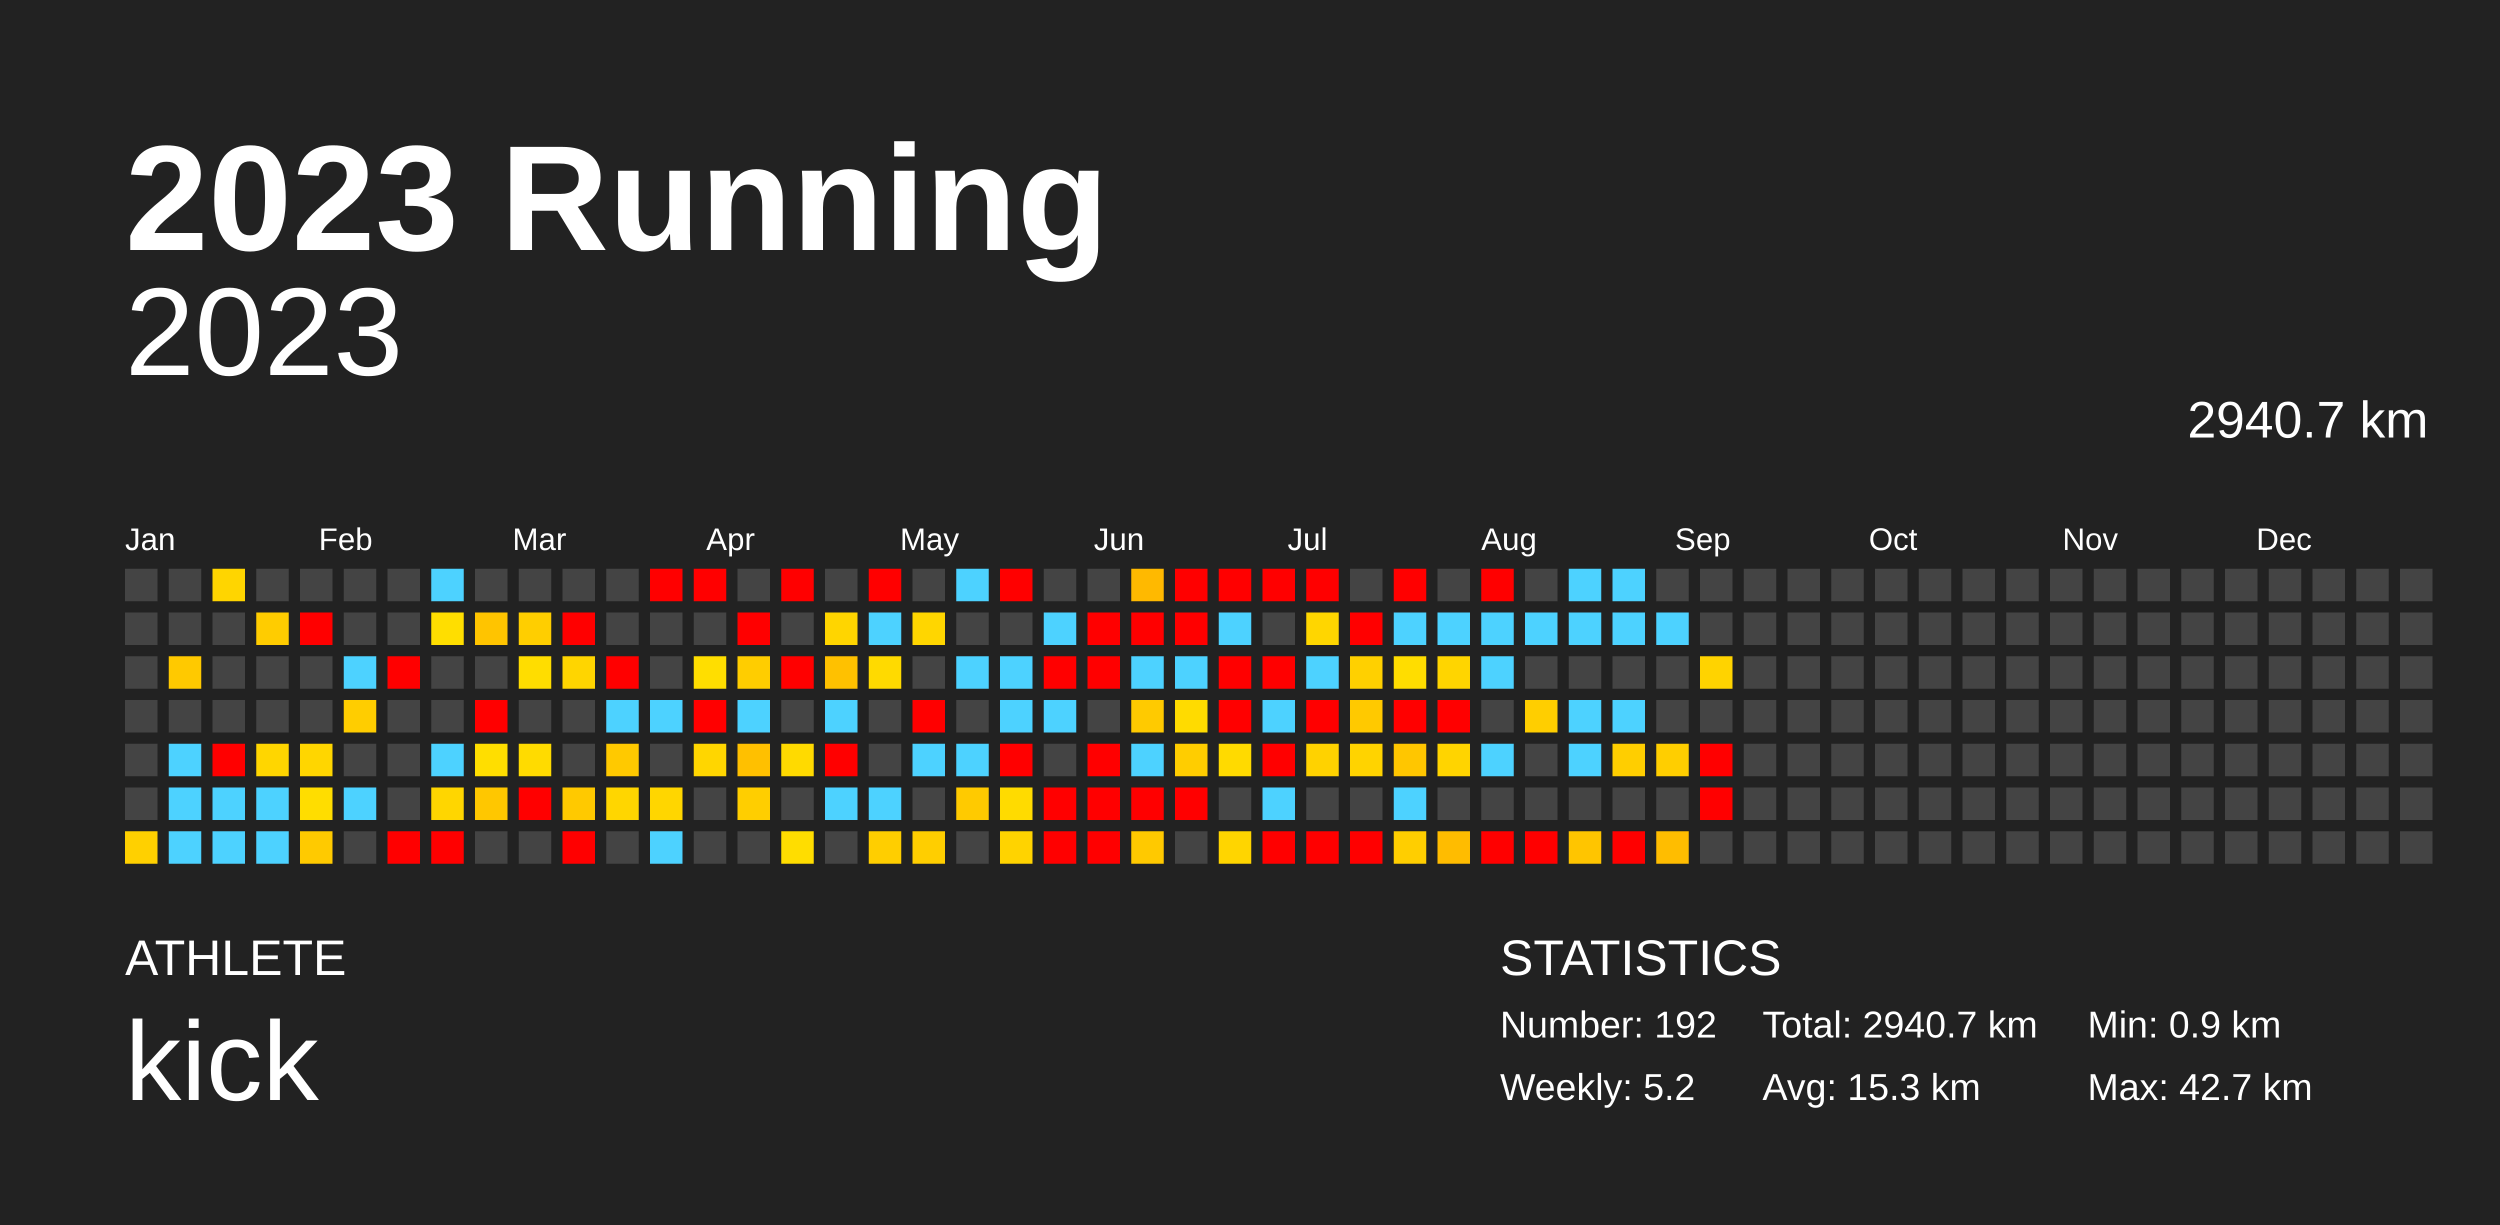
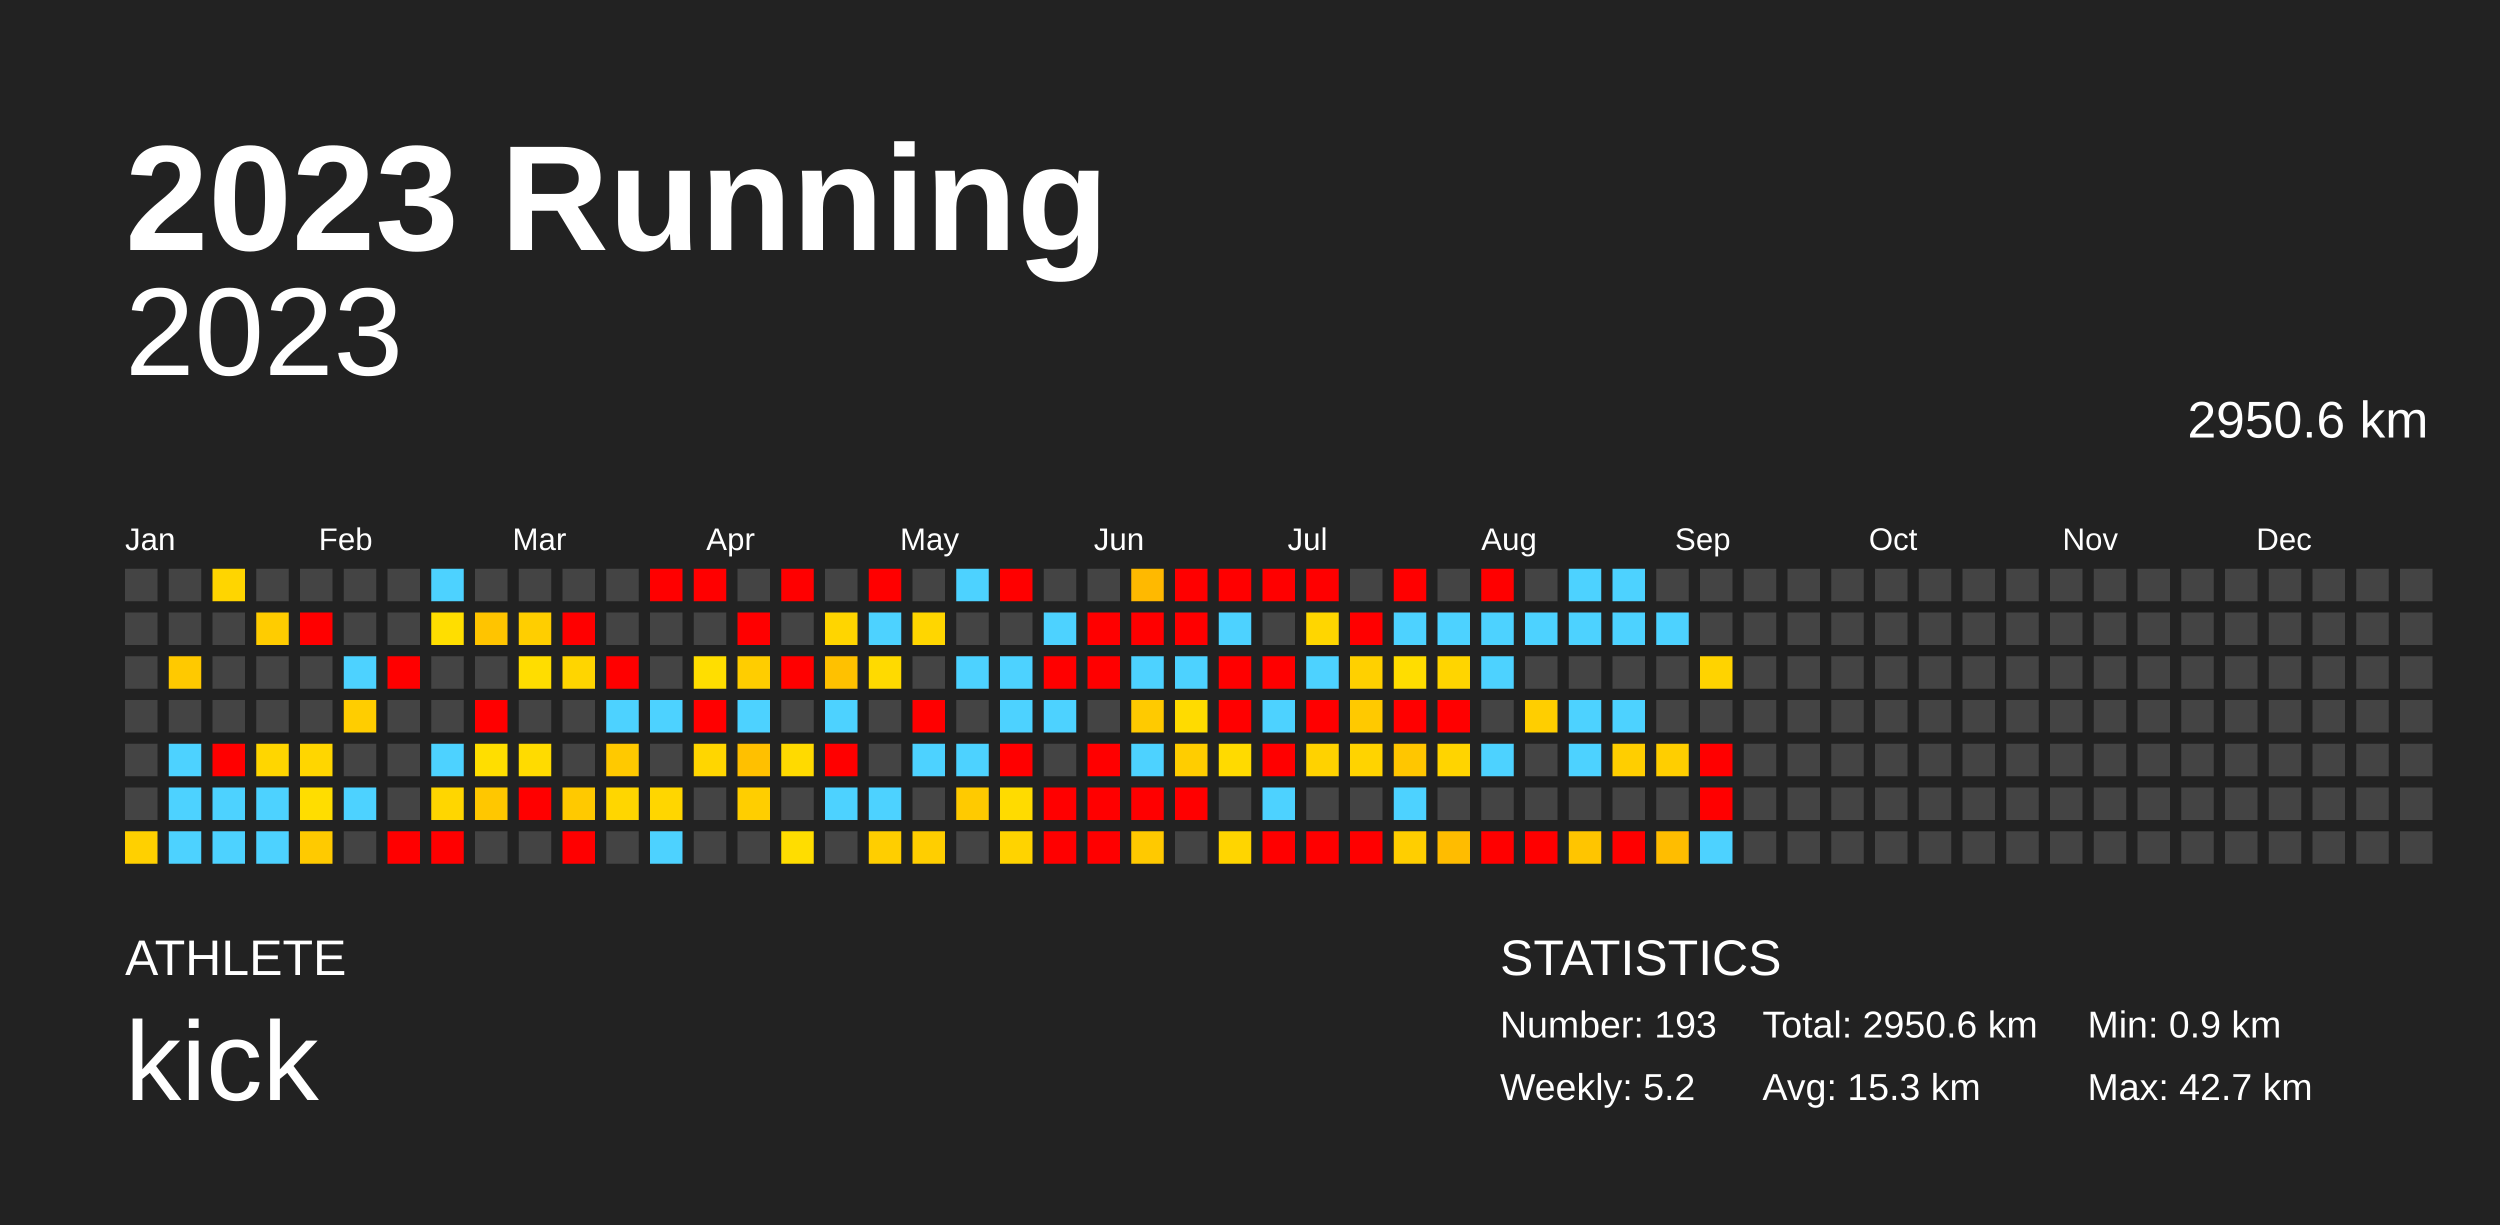
<svg xmlns="http://www.w3.org/2000/svg" baseProfile="full" height="98mm" version="1.1" viewBox="0,0,200,98" width="200mm">
  <defs />
  <rect fill="#222222" height="98" width="200" x="0" y="0" />
  <text fill="#FFFFFF" style="font-size:12px; font-family:Arial; font-weight:bold;" x="10" y="20">2023 Running</text>
  <text fill="#FFFFFF" style="font-size:4px; font-family:Arial" x="10" y="78">ATHLETE</text>
  <text fill="#FFFFFF" style="font-size:9px; font-family:Arial" x="10" y="88">kick</text>
  <text fill="#FFFFFF" style="font-size:4px; font-family:Arial" x="120" y="78">STATISTICS</text>
-   <text fill="#FFFFFF" style="font-size:3px; font-family:Arial" x="120" y="83">Number: 192</text>
+   <text fill="#FFFFFF" style="font-size:3px; font-family:Arial" x="120" y="83">Number: 193</text>
  <text fill="#FFFFFF" style="font-size:3px; font-family:Arial" x="120" y="88">Weekly: 5.2</text>
-   <text fill="#FFFFFF" style="font-size:3px; font-family:Arial" x="141" y="83">Total: 2940.7 km</text>
+   <text fill="#FFFFFF" style="font-size:3px; font-family:Arial" x="141" y="83">Total: 2950.6 km</text>
  <text fill="#FFFFFF" style="font-size:3px; font-family:Arial" x="141" y="88">Avg: 15.3 km</text>
  <text fill="#FFFFFF" style="font-size:3px; font-family:Arial" x="167" y="83">Min: 0.9 km</text>
  <text fill="#FFFFFF" style="font-size:3px; font-family:Arial" x="167" y="88">Max: 42.7 km</text>
  <text alignment-baseline="hanging" fill="#FFFFFF" style="font-size:10.0px; font-family:Arial;" x="10" y="30">2023</text>
-   <text alignment-baseline="hanging" fill="#FFFFFF" style="font-size:4.125px; font-family:Arial;" x="175" y="35">2940.7 km</text>
+   <text alignment-baseline="hanging" fill="#FFFFFF" style="font-size:4.125px; font-family:Arial;" x="175" y="35">2950.6 km</text>
  <text fill="#FFFFFF" style="font-size:2.5px; font-family:Arial" x="10.0" y="44">Jan</text>
  <text fill="#FFFFFF" style="font-size:2.5px; font-family:Arial" x="25.5" y="44">Feb</text>
  <text fill="#FFFFFF" style="font-size:2.5px; font-family:Arial" x="41.0" y="44">Mar</text>
  <text fill="#FFFFFF" style="font-size:2.5px; font-family:Arial" x="56.5" y="44">Apr</text>
  <text fill="#FFFFFF" style="font-size:2.5px; font-family:Arial" x="72.0" y="44">May</text>
  <text fill="#FFFFFF" style="font-size:2.5px; font-family:Arial" x="87.5" y="44">Jun</text>
  <text fill="#FFFFFF" style="font-size:2.5px; font-family:Arial" x="103.0" y="44">Jul</text>
  <text fill="#FFFFFF" style="font-size:2.5px; font-family:Arial" x="118.5" y="44">Aug</text>
  <text fill="#FFFFFF" style="font-size:2.5px; font-family:Arial" x="134.0" y="44">Sep</text>
  <text fill="#FFFFFF" style="font-size:2.5px; font-family:Arial" x="149.5" y="44">Oct</text>
  <text fill="#FFFFFF" style="font-size:2.5px; font-family:Arial" x="165.0" y="44">Nov</text>
  <text fill="#FFFFFF" style="font-size:2.5px; font-family:Arial" x="180.5" y="44">Dec</text>
  <rect fill="#444444" height="2.6" width="2.6" x="10.0" y="45.5" />
  <rect fill="#444444" height="2.6" width="2.6" x="10.0" y="49.0" />
  <rect fill="#444444" height="2.6" width="2.6" x="10.0" y="52.5" />
  <rect fill="#444444" height="2.6" width="2.6" x="10.0" y="56.0" />
  <rect fill="#444444" height="2.6" width="2.6" x="10.0" y="59.5" />
  <rect fill="#444444" height="2.6" width="2.6" x="10.0" y="63.0" />
  <rect fill="#ffd000" height="2.6" width="2.6" x="10.0" y="66.5" />
  <rect fill="#444444" height="2.6" width="2.6" x="13.5" y="45.5" />
  <rect fill="#444444" height="2.6" width="2.6" x="13.5" y="49.0" />
  <rect fill="#ffc900" height="2.6" width="2.6" x="13.5" y="52.5" />
  <rect fill="#444444" height="2.6" width="2.6" x="13.5" y="56.0" />
  <rect fill="#4dd2ff" height="2.6" width="2.6" x="13.5" y="59.5" />
  <rect fill="#4dd2ff" height="2.6" width="2.6" x="13.5" y="63.0" />
  <rect fill="#4dd2ff" height="2.6" width="2.6" x="13.5" y="66.5" />
  <rect fill="#ffd500" height="2.6" width="2.6" x="17.0" y="45.5" />
  <rect fill="#444444" height="2.6" width="2.6" x="17.0" y="49.0" />
  <rect fill="#444444" height="2.6" width="2.6" x="17.0" y="52.5" />
  <rect fill="#444444" height="2.6" width="2.6" x="17.0" y="56.0" />
  <rect fill="red" height="2.6" width="2.6" x="17.0" y="59.5" />
  <rect fill="#4dd2ff" height="2.6" width="2.6" x="17.0" y="63.0" />
  <rect fill="#4dd2ff" height="2.6" width="2.6" x="17.0" y="66.5" />
  <rect fill="#444444" height="2.6" width="2.6" x="20.5" y="45.5" />
  <rect fill="#ffcc00" height="2.6" width="2.6" x="20.5" y="49.0" />
  <rect fill="#444444" height="2.6" width="2.6" x="20.5" y="52.5" />
  <rect fill="#444444" height="2.6" width="2.6" x="20.5" y="56.0" />
  <rect fill="#ffd600" height="2.6" width="2.6" x="20.5" y="59.5" />
  <rect fill="#4dd2ff" height="2.6" width="2.6" x="20.5" y="63.0" />
  <rect fill="#4dd2ff" height="2.6" width="2.6" x="20.5" y="66.5" />
  <rect fill="#444444" height="2.6" width="2.6" x="24.0" y="45.5" />
  <rect fill="red" height="2.6" width="2.6" x="24.0" y="49.0" />
  <rect fill="#444444" height="2.6" width="2.6" x="24.0" y="52.5" />
  <rect fill="#444444" height="2.6" width="2.6" x="24.0" y="56.0" />
  <rect fill="#ffd600" height="2.6" width="2.6" x="24.0" y="59.5" />
  <rect fill="#ffdd00" height="2.6" width="2.6" x="24.0" y="63.0" />
  <rect fill="#ffca00" height="2.6" width="2.6" x="24.0" y="66.5" />
  <rect fill="#444444" height="2.6" width="2.6" x="27.5" y="45.5" />
  <rect fill="#444444" height="2.6" width="2.6" x="27.5" y="49.0" />
  <rect fill="#4dd2ff" height="2.6" width="2.6" x="27.5" y="52.5" />
  <rect fill="#ffcd00" height="2.6" width="2.6" x="27.5" y="56.0" />
  <rect fill="#444444" height="2.6" width="2.6" x="27.5" y="59.5" />
  <rect fill="#4dd2ff" height="2.6" width="2.6" x="27.5" y="63.0" />
  <rect fill="#444444" height="2.6" width="2.6" x="27.5" y="66.5" />
  <rect fill="#444444" height="2.6" width="2.6" x="31.0" y="45.5" />
  <rect fill="#444444" height="2.6" width="2.6" x="31.0" y="49.0" />
  <rect fill="red" height="2.6" width="2.6" x="31.0" y="52.5" />
  <rect fill="#444444" height="2.6" width="2.6" x="31.0" y="56.0" />
  <rect fill="#444444" height="2.6" width="2.6" x="31.0" y="59.5" />
  <rect fill="#444444" height="2.6" width="2.6" x="31.0" y="63.0" />
  <rect fill="red" height="2.6" width="2.6" x="31.0" y="66.5" />
  <rect fill="#4dd2ff" height="2.6" width="2.6" x="34.5" y="45.5" />
  <rect fill="#ffde00" height="2.6" width="2.6" x="34.5" y="49.0" />
  <rect fill="#444444" height="2.6" width="2.6" x="34.5" y="52.5" />
  <rect fill="#444444" height="2.6" width="2.6" x="34.5" y="56.0" />
  <rect fill="#4dd2ff" height="2.6" width="2.6" x="34.5" y="59.5" />
  <rect fill="#ffd600" height="2.6" width="2.6" x="34.5" y="63.0" />
  <rect fill="red" height="2.6" width="2.6" x="34.5" y="66.5" />
  <rect fill="#444444" height="2.6" width="2.6" x="38.0" y="45.5" />
  <rect fill="#ffc400" height="2.6" width="2.6" x="38.0" y="49.0" />
  <rect fill="#444444" height="2.6" width="2.6" x="38.0" y="52.5" />
  <rect fill="red" height="2.6" width="2.6" x="38.0" y="56.0" />
  <rect fill="#ffde00" height="2.6" width="2.6" x="38.0" y="59.5" />
  <rect fill="#ffc700" height="2.6" width="2.6" x="38.0" y="63.0" />
  <rect fill="#444444" height="2.6" width="2.6" x="38.0" y="66.5" />
  <rect fill="#444444" height="2.6" width="2.6" x="41.5" y="45.5" />
  <rect fill="#ffce00" height="2.6" width="2.6" x="41.5" y="49.0" />
  <rect fill="#ffdd00" height="2.6" width="2.6" x="41.5" y="52.5" />
  <rect fill="#444444" height="2.6" width="2.6" x="41.5" y="56.0" />
  <rect fill="#ffdb00" height="2.6" width="2.6" x="41.5" y="59.5" />
  <rect fill="red" height="2.6" width="2.6" x="41.5" y="63.0" />
  <rect fill="#444444" height="2.6" width="2.6" x="41.5" y="66.5" />
  <rect fill="#444444" height="2.6" width="2.6" x="45.0" y="45.5" />
  <rect fill="red" height="2.6" width="2.6" x="45.0" y="49.0" />
  <rect fill="#ffd500" height="2.6" width="2.6" x="45.0" y="52.5" />
  <rect fill="#444444" height="2.6" width="2.6" x="45.0" y="56.0" />
  <rect fill="#444444" height="2.6" width="2.6" x="45.0" y="59.5" />
  <rect fill="#ffc900" height="2.6" width="2.6" x="45.0" y="63.0" />
  <rect fill="red" height="2.6" width="2.6" x="45.0" y="66.5" />
  <rect fill="#444444" height="2.6" width="2.6" x="48.5" y="45.5" />
  <rect fill="#444444" height="2.6" width="2.6" x="48.5" y="49.0" />
  <rect fill="red" height="2.6" width="2.6" x="48.5" y="52.5" />
  <rect fill="#4dd2ff" height="2.6" width="2.6" x="48.5" y="56.0" />
  <rect fill="#ffc900" height="2.6" width="2.6" x="48.5" y="59.5" />
  <rect fill="#ffd600" height="2.6" width="2.6" x="48.5" y="63.0" />
  <rect fill="#444444" height="2.6" width="2.6" x="48.5" y="66.5" />
  <rect fill="red" height="2.6" width="2.6" x="52.0" y="45.5" />
  <rect fill="#444444" height="2.6" width="2.6" x="52.0" y="49.0" />
  <rect fill="#444444" height="2.6" width="2.6" x="52.0" y="52.5" />
  <rect fill="#4dd2ff" height="2.6" width="2.6" x="52.0" y="56.0" />
  <rect fill="#444444" height="2.6" width="2.6" x="52.0" y="59.5" />
  <rect fill="#ffd600" height="2.6" width="2.6" x="52.0" y="63.0" />
  <rect fill="#4dd2ff" height="2.6" width="2.6" x="52.0" y="66.5" />
  <rect fill="red" height="2.6" width="2.6" x="55.5" y="45.5" />
  <rect fill="#444444" height="2.6" width="2.6" x="55.5" y="49.0" />
  <rect fill="#ffde00" height="2.6" width="2.6" x="55.5" y="52.5" />
  <rect fill="red" height="2.6" width="2.6" x="55.5" y="56.0" />
  <rect fill="#ffd600" height="2.6" width="2.6" x="55.5" y="59.5" />
  <rect fill="#444444" height="2.6" width="2.6" x="55.5" y="63.0" />
  <rect fill="#444444" height="2.6" width="2.6" x="55.5" y="66.5" />
  <rect fill="#444444" height="2.6" width="2.6" x="59.0" y="45.5" />
  <rect fill="red" height="2.6" width="2.6" x="59.0" y="49.0" />
  <rect fill="#ffcd00" height="2.6" width="2.6" x="59.0" y="52.5" />
  <rect fill="#4dd2ff" height="2.6" width="2.6" x="59.0" y="56.0" />
  <rect fill="#ffc000" height="2.6" width="2.6" x="59.0" y="59.5" />
  <rect fill="#ffce00" height="2.6" width="2.6" x="59.0" y="63.0" />
  <rect fill="#444444" height="2.6" width="2.6" x="59.0" y="66.5" />
  <rect fill="red" height="2.6" width="2.6" x="62.5" y="45.5" />
  <rect fill="#444444" height="2.6" width="2.6" x="62.5" y="49.0" />
  <rect fill="red" height="2.6" width="2.6" x="62.5" y="52.5" />
  <rect fill="#444444" height="2.6" width="2.6" x="62.5" y="56.0" />
  <rect fill="#ffda00" height="2.6" width="2.6" x="62.5" y="59.5" />
  <rect fill="#444444" height="2.6" width="2.6" x="62.5" y="63.0" />
  <rect fill="#ffdd00" height="2.6" width="2.6" x="62.5" y="66.5" />
  <rect fill="#444444" height="2.6" width="2.6" x="66.0" y="45.5" />
  <rect fill="#ffd500" height="2.6" width="2.6" x="66.0" y="49.0" />
  <rect fill="#ffc100" height="2.6" width="2.6" x="66.0" y="52.5" />
  <rect fill="#4dd2ff" height="2.6" width="2.6" x="66.0" y="56.0" />
  <rect fill="red" height="2.6" width="2.6" x="66.0" y="59.5" />
  <rect fill="#4dd2ff" height="2.6" width="2.6" x="66.0" y="63.0" />
  <rect fill="#444444" height="2.6" width="2.6" x="66.0" y="66.5" />
  <rect fill="red" height="2.6" width="2.6" x="69.5" y="45.5" />
  <rect fill="#4dd2ff" height="2.6" width="2.6" x="69.5" y="49.0" />
  <rect fill="#ffda00" height="2.6" width="2.6" x="69.5" y="52.5" />
  <rect fill="#444444" height="2.6" width="2.6" x="69.5" y="56.0" />
  <rect fill="#444444" height="2.6" width="2.6" x="69.5" y="59.5" />
  <rect fill="#4dd2ff" height="2.6" width="2.6" x="69.5" y="63.0" />
  <rect fill="#ffce00" height="2.6" width="2.6" x="69.5" y="66.5" />
  <rect fill="#444444" height="2.6" width="2.6" x="73.0" y="45.5" />
  <rect fill="#ffd600" height="2.6" width="2.6" x="73.0" y="49.0" />
  <rect fill="#444444" height="2.6" width="2.6" x="73.0" y="52.5" />
  <rect fill="red" height="2.6" width="2.6" x="73.0" y="56.0" />
  <rect fill="#4dd2ff" height="2.6" width="2.6" x="73.0" y="59.5" />
  <rect fill="#444444" height="2.6" width="2.6" x="73.0" y="63.0" />
  <rect fill="#ffce00" height="2.6" width="2.6" x="73.0" y="66.5" />
  <rect fill="#4dd2ff" height="2.6" width="2.6" x="76.5" y="45.5" />
  <rect fill="#444444" height="2.6" width="2.6" x="76.5" y="49.0" />
  <rect fill="#4dd2ff" height="2.6" width="2.6" x="76.5" y="52.5" />
  <rect fill="#444444" height="2.6" width="2.6" x="76.5" y="56.0" />
  <rect fill="#4dd2ff" height="2.6" width="2.6" x="76.5" y="59.5" />
  <rect fill="#ffca00" height="2.6" width="2.6" x="76.5" y="63.0" />
  <rect fill="#444444" height="2.6" width="2.6" x="76.5" y="66.5" />
  <rect fill="red" height="2.6" width="2.6" x="80.0" y="45.5" />
  <rect fill="#444444" height="2.6" width="2.6" x="80.0" y="49.0" />
  <rect fill="#4dd2ff" height="2.6" width="2.6" x="80.0" y="52.5" />
  <rect fill="#4dd2ff" height="2.6" width="2.6" x="80.0" y="56.0" />
  <rect fill="red" height="2.6" width="2.6" x="80.0" y="59.5" />
  <rect fill="#ffdb00" height="2.6" width="2.6" x="80.0" y="63.0" />
  <rect fill="#ffd300" height="2.6" width="2.6" x="80.0" y="66.5" />
  <rect fill="#444444" height="2.6" width="2.6" x="83.5" y="45.5" />
  <rect fill="#4dd2ff" height="2.6" width="2.6" x="83.5" y="49.0" />
  <rect fill="red" height="2.6" width="2.6" x="83.5" y="52.5" />
  <rect fill="#4dd2ff" height="2.6" width="2.6" x="83.5" y="56.0" />
  <rect fill="#444444" height="2.6" width="2.6" x="83.5" y="59.5" />
  <rect fill="red" height="2.6" width="2.6" x="83.5" y="63.0" />
  <rect fill="red" height="2.6" width="2.6" x="83.5" y="66.5" />
  <rect fill="#444444" height="2.6" width="2.6" x="87.0" y="45.5" />
  <rect fill="red" height="2.6" width="2.6" x="87.0" y="49.0" />
  <rect fill="red" height="2.6" width="2.6" x="87.0" y="52.5" />
  <rect fill="#444444" height="2.6" width="2.6" x="87.0" y="56.0" />
  <rect fill="red" height="2.6" width="2.6" x="87.0" y="59.5" />
  <rect fill="red" height="2.6" width="2.6" x="87.0" y="63.0" />
  <rect fill="red" height="2.6" width="2.6" x="87.0" y="66.5" />
  <rect fill="#ffb900" height="2.6" width="2.6" x="90.5" y="45.5" />
  <rect fill="red" height="2.6" width="2.6" x="90.5" y="49.0" />
  <rect fill="#4dd2ff" height="2.6" width="2.6" x="90.5" y="52.5" />
  <rect fill="#ffca00" height="2.6" width="2.6" x="90.5" y="56.0" />
  <rect fill="#4dd2ff" height="2.6" width="2.6" x="90.5" y="59.5" />
  <rect fill="red" height="2.6" width="2.6" x="90.5" y="63.0" />
  <rect fill="#ffc900" height="2.6" width="2.6" x="90.5" y="66.5" />
  <rect fill="red" height="2.6" width="2.6" x="94.0" y="45.5" />
  <rect fill="red" height="2.6" width="2.6" x="94.0" y="49.0" />
  <rect fill="#4dd2ff" height="2.6" width="2.6" x="94.0" y="52.5" />
  <rect fill="#ffdb00" height="2.6" width="2.6" x="94.0" y="56.0" />
  <rect fill="#ffcd00" height="2.6" width="2.6" x="94.0" y="59.5" />
  <rect fill="red" height="2.6" width="2.6" x="94.0" y="63.0" />
  <rect fill="#444444" height="2.6" width="2.6" x="94.0" y="66.5" />
  <rect fill="red" height="2.6" width="2.6" x="97.5" y="45.5" />
  <rect fill="#4dd2ff" height="2.6" width="2.6" x="97.5" y="49.0" />
  <rect fill="red" height="2.6" width="2.6" x="97.5" y="52.5" />
  <rect fill="red" height="2.6" width="2.6" x="97.5" y="56.0" />
  <rect fill="#ffda00" height="2.6" width="2.6" x="97.5" y="59.5" />
  <rect fill="#444444" height="2.6" width="2.6" x="97.5" y="63.0" />
  <rect fill="#ffd500" height="2.6" width="2.6" x="97.5" y="66.5" />
  <rect fill="red" height="2.6" width="2.6" x="101.0" y="45.5" />
  <rect fill="#444444" height="2.6" width="2.6" x="101.0" y="49.0" />
  <rect fill="red" height="2.6" width="2.6" x="101.0" y="52.5" />
  <rect fill="#4dd2ff" height="2.6" width="2.6" x="101.0" y="56.0" />
  <rect fill="red" height="2.6" width="2.6" x="101.0" y="59.5" />
  <rect fill="#4dd2ff" height="2.6" width="2.6" x="101.0" y="63.0" />
  <rect fill="red" height="2.6" width="2.6" x="101.0" y="66.5" />
  <rect fill="red" height="2.6" width="2.6" x="104.5" y="45.5" />
  <rect fill="#ffd600" height="2.6" width="2.6" x="104.5" y="49.0" />
  <rect fill="#4dd2ff" height="2.6" width="2.6" x="104.5" y="52.5" />
  <rect fill="red" height="2.6" width="2.6" x="104.5" y="56.0" />
  <rect fill="#ffd200" height="2.6" width="2.6" x="104.5" y="59.5" />
  <rect fill="#444444" height="2.6" width="2.6" x="104.5" y="63.0" />
  <rect fill="red" height="2.6" width="2.6" x="104.5" y="66.5" />
  <rect fill="#444444" height="2.6" width="2.6" x="108.0" y="45.5" />
  <rect fill="red" height="2.6" width="2.6" x="108.0" y="49.0" />
  <rect fill="#ffd000" height="2.6" width="2.6" x="108.0" y="52.5" />
  <rect fill="#ffc900" height="2.6" width="2.6" x="108.0" y="56.0" />
  <rect fill="#ffd300" height="2.6" width="2.6" x="108.0" y="59.5" />
  <rect fill="#444444" height="2.6" width="2.6" x="108.0" y="63.0" />
  <rect fill="red" height="2.6" width="2.6" x="108.0" y="66.5" />
  <rect fill="red" height="2.6" width="2.6" x="111.5" y="45.5" />
  <rect fill="#4dd2ff" height="2.6" width="2.6" x="111.5" y="49.0" />
  <rect fill="#ffdd00" height="2.6" width="2.6" x="111.5" y="52.5" />
  <rect fill="red" height="2.6" width="2.6" x="111.5" y="56.0" />
  <rect fill="#ffc600" height="2.6" width="2.6" x="111.5" y="59.5" />
  <rect fill="#4dd2ff" height="2.6" width="2.6" x="111.5" y="63.0" />
  <rect fill="#ffce00" height="2.6" width="2.6" x="111.5" y="66.5" />
  <rect fill="#444444" height="2.6" width="2.6" x="115.0" y="45.5" />
  <rect fill="#4dd2ff" height="2.6" width="2.6" x="115.0" y="49.0" />
  <rect fill="#ffd500" height="2.6" width="2.6" x="115.0" y="52.5" />
  <rect fill="red" height="2.6" width="2.6" x="115.0" y="56.0" />
  <rect fill="#ffd400" height="2.6" width="2.6" x="115.0" y="59.5" />
  <rect fill="#444444" height="2.6" width="2.6" x="115.0" y="63.0" />
  <rect fill="#ffbc00" height="2.6" width="2.6" x="115.0" y="66.5" />
  <rect fill="red" height="2.6" width="2.6" x="118.5" y="45.5" />
  <rect fill="#4dd2ff" height="2.6" width="2.6" x="118.5" y="49.0" />
  <rect fill="#4dd2ff" height="2.6" width="2.6" x="118.5" y="52.5" />
  <rect fill="#444444" height="2.6" width="2.6" x="118.5" y="56.0" />
  <rect fill="#4dd2ff" height="2.6" width="2.6" x="118.5" y="59.5" />
  <rect fill="#444444" height="2.6" width="2.6" x="118.5" y="63.0" />
  <rect fill="red" height="2.6" width="2.6" x="118.5" y="66.5" />
  <rect fill="#444444" height="2.6" width="2.6" x="122.0" y="45.5" />
  <rect fill="#4dd2ff" height="2.6" width="2.6" x="122.0" y="49.0" />
  <rect fill="#444444" height="2.6" width="2.6" x="122.0" y="52.5" />
  <rect fill="#ffce00" height="2.6" width="2.6" x="122.0" y="56.0" />
  <rect fill="#444444" height="2.6" width="2.6" x="122.0" y="59.5" />
  <rect fill="#444444" height="2.6" width="2.6" x="122.0" y="63.0" />
  <rect fill="red" height="2.6" width="2.6" x="122.0" y="66.5" />
  <rect fill="#4dd2ff" height="2.6" width="2.6" x="125.5" y="45.5" />
  <rect fill="#4dd2ff" height="2.6" width="2.6" x="125.5" y="49.0" />
  <rect fill="#444444" height="2.6" width="2.6" x="125.5" y="52.5" />
  <rect fill="#4dd2ff" height="2.6" width="2.6" x="125.5" y="56.0" />
  <rect fill="#4dd2ff" height="2.6" width="2.6" x="125.5" y="59.5" />
  <rect fill="#444444" height="2.6" width="2.6" x="125.5" y="63.0" />
  <rect fill="#ffc500" height="2.6" width="2.6" x="125.5" y="66.5" />
  <rect fill="#4dd2ff" height="2.6" width="2.6" x="129.0" y="45.5" />
  <rect fill="#4dd2ff" height="2.6" width="2.6" x="129.0" y="49.0" />
  <rect fill="#444444" height="2.6" width="2.6" x="129.0" y="52.5" />
  <rect fill="#4dd2ff" height="2.6" width="2.6" x="129.0" y="56.0" />
  <rect fill="#ffce00" height="2.6" width="2.6" x="129.0" y="59.5" />
  <rect fill="#444444" height="2.6" width="2.6" x="129.0" y="63.0" />
  <rect fill="red" height="2.6" width="2.6" x="129.0" y="66.5" />
  <rect fill="#444444" height="2.6" width="2.6" x="132.5" y="45.5" />
  <rect fill="#4dd2ff" height="2.6" width="2.6" x="132.5" y="49.0" />
  <rect fill="#444444" height="2.6" width="2.6" x="132.5" y="52.5" />
  <rect fill="#444444" height="2.6" width="2.6" x="132.5" y="56.0" />
  <rect fill="#ffce00" height="2.6" width="2.6" x="132.5" y="59.5" />
  <rect fill="#444444" height="2.6" width="2.6" x="132.5" y="63.0" />
  <rect fill="#ffbd00" height="2.6" width="2.6" x="132.5" y="66.5" />
  <rect fill="#444444" height="2.6" width="2.6" x="136.0" y="45.5" />
  <rect fill="#444444" height="2.6" width="2.6" x="136.0" y="49.0" />
  <rect fill="#ffd300" height="2.6" width="2.6" x="136.0" y="52.5" />
  <rect fill="#444444" height="2.6" width="2.6" x="136.0" y="56.0" />
  <rect fill="red" height="2.6" width="2.6" x="136.0" y="59.5" />
  <rect fill="red" height="2.6" width="2.6" x="136.0" y="63.0" />
-   <rect fill="#444444" height="2.6" width="2.6" x="136.0" y="66.5" />
+   <rect fill="#4dd2ff" height="2.6" width="2.6" x="136.0" y="66.5" />
  <rect fill="#444444" height="2.6" width="2.6" x="139.5" y="45.5" />
  <rect fill="#444444" height="2.6" width="2.6" x="139.5" y="49.0" />
  <rect fill="#444444" height="2.6" width="2.6" x="139.5" y="52.5" />
  <rect fill="#444444" height="2.6" width="2.6" x="139.5" y="56.0" />
  <rect fill="#444444" height="2.6" width="2.6" x="139.5" y="59.5" />
  <rect fill="#444444" height="2.6" width="2.6" x="139.5" y="63.0" />
  <rect fill="#444444" height="2.6" width="2.6" x="139.5" y="66.5" />
  <rect fill="#444444" height="2.6" width="2.6" x="143.0" y="45.5" />
  <rect fill="#444444" height="2.6" width="2.6" x="143.0" y="49.0" />
  <rect fill="#444444" height="2.6" width="2.6" x="143.0" y="52.5" />
  <rect fill="#444444" height="2.6" width="2.6" x="143.0" y="56.0" />
  <rect fill="#444444" height="2.6" width="2.6" x="143.0" y="59.5" />
  <rect fill="#444444" height="2.6" width="2.6" x="143.0" y="63.0" />
  <rect fill="#444444" height="2.6" width="2.6" x="143.0" y="66.5" />
  <rect fill="#444444" height="2.6" width="2.6" x="146.5" y="45.5" />
  <rect fill="#444444" height="2.6" width="2.6" x="146.5" y="49.0" />
  <rect fill="#444444" height="2.6" width="2.6" x="146.5" y="52.5" />
  <rect fill="#444444" height="2.6" width="2.6" x="146.5" y="56.0" />
  <rect fill="#444444" height="2.6" width="2.6" x="146.5" y="59.5" />
  <rect fill="#444444" height="2.6" width="2.6" x="146.5" y="63.0" />
  <rect fill="#444444" height="2.6" width="2.6" x="146.5" y="66.5" />
  <rect fill="#444444" height="2.6" width="2.6" x="150.0" y="45.5" />
  <rect fill="#444444" height="2.6" width="2.6" x="150.0" y="49.0" />
  <rect fill="#444444" height="2.6" width="2.6" x="150.0" y="52.5" />
  <rect fill="#444444" height="2.6" width="2.6" x="150.0" y="56.0" />
  <rect fill="#444444" height="2.6" width="2.6" x="150.0" y="59.5" />
  <rect fill="#444444" height="2.6" width="2.6" x="150.0" y="63.0" />
  <rect fill="#444444" height="2.6" width="2.6" x="150.0" y="66.5" />
  <rect fill="#444444" height="2.6" width="2.6" x="153.5" y="45.5" />
  <rect fill="#444444" height="2.6" width="2.6" x="153.5" y="49.0" />
  <rect fill="#444444" height="2.6" width="2.6" x="153.5" y="52.5" />
  <rect fill="#444444" height="2.6" width="2.6" x="153.5" y="56.0" />
  <rect fill="#444444" height="2.6" width="2.6" x="153.5" y="59.5" />
  <rect fill="#444444" height="2.6" width="2.6" x="153.5" y="63.0" />
  <rect fill="#444444" height="2.6" width="2.6" x="153.5" y="66.5" />
  <rect fill="#444444" height="2.6" width="2.6" x="157.0" y="45.5" />
  <rect fill="#444444" height="2.6" width="2.6" x="157.0" y="49.0" />
  <rect fill="#444444" height="2.6" width="2.6" x="157.0" y="52.5" />
  <rect fill="#444444" height="2.6" width="2.6" x="157.0" y="56.0" />
  <rect fill="#444444" height="2.6" width="2.6" x="157.0" y="59.5" />
  <rect fill="#444444" height="2.6" width="2.6" x="157.0" y="63.0" />
  <rect fill="#444444" height="2.6" width="2.6" x="157.0" y="66.5" />
  <rect fill="#444444" height="2.6" width="2.6" x="160.5" y="45.5" />
  <rect fill="#444444" height="2.6" width="2.6" x="160.5" y="49.0" />
  <rect fill="#444444" height="2.6" width="2.6" x="160.5" y="52.5" />
  <rect fill="#444444" height="2.6" width="2.6" x="160.5" y="56.0" />
  <rect fill="#444444" height="2.6" width="2.6" x="160.5" y="59.5" />
  <rect fill="#444444" height="2.6" width="2.6" x="160.5" y="63.0" />
  <rect fill="#444444" height="2.6" width="2.6" x="160.5" y="66.5" />
  <rect fill="#444444" height="2.6" width="2.6" x="164.0" y="45.5" />
  <rect fill="#444444" height="2.6" width="2.6" x="164.0" y="49.0" />
  <rect fill="#444444" height="2.6" width="2.6" x="164.0" y="52.5" />
  <rect fill="#444444" height="2.6" width="2.6" x="164.0" y="56.0" />
  <rect fill="#444444" height="2.6" width="2.6" x="164.0" y="59.5" />
  <rect fill="#444444" height="2.6" width="2.6" x="164.0" y="63.0" />
  <rect fill="#444444" height="2.6" width="2.6" x="164.0" y="66.5" />
  <rect fill="#444444" height="2.6" width="2.6" x="167.5" y="45.5" />
  <rect fill="#444444" height="2.6" width="2.6" x="167.5" y="49.0" />
  <rect fill="#444444" height="2.6" width="2.6" x="167.5" y="52.5" />
  <rect fill="#444444" height="2.6" width="2.6" x="167.5" y="56.0" />
  <rect fill="#444444" height="2.6" width="2.6" x="167.5" y="59.5" />
  <rect fill="#444444" height="2.6" width="2.6" x="167.5" y="63.0" />
  <rect fill="#444444" height="2.6" width="2.6" x="167.5" y="66.5" />
  <rect fill="#444444" height="2.6" width="2.6" x="171.0" y="45.5" />
  <rect fill="#444444" height="2.6" width="2.6" x="171.0" y="49.0" />
  <rect fill="#444444" height="2.6" width="2.6" x="171.0" y="52.5" />
  <rect fill="#444444" height="2.6" width="2.6" x="171.0" y="56.0" />
  <rect fill="#444444" height="2.6" width="2.6" x="171.0" y="59.5" />
  <rect fill="#444444" height="2.6" width="2.6" x="171.0" y="63.0" />
  <rect fill="#444444" height="2.6" width="2.6" x="171.0" y="66.5" />
  <rect fill="#444444" height="2.6" width="2.6" x="174.5" y="45.5" />
  <rect fill="#444444" height="2.6" width="2.6" x="174.5" y="49.0" />
  <rect fill="#444444" height="2.6" width="2.6" x="174.5" y="52.5" />
  <rect fill="#444444" height="2.6" width="2.6" x="174.5" y="56.0" />
  <rect fill="#444444" height="2.6" width="2.6" x="174.5" y="59.5" />
  <rect fill="#444444" height="2.6" width="2.6" x="174.5" y="63.0" />
  <rect fill="#444444" height="2.6" width="2.6" x="174.5" y="66.5" />
  <rect fill="#444444" height="2.6" width="2.6" x="178.0" y="45.5" />
  <rect fill="#444444" height="2.6" width="2.6" x="178.0" y="49.0" />
  <rect fill="#444444" height="2.6" width="2.6" x="178.0" y="52.5" />
  <rect fill="#444444" height="2.6" width="2.6" x="178.0" y="56.0" />
  <rect fill="#444444" height="2.6" width="2.6" x="178.0" y="59.5" />
  <rect fill="#444444" height="2.6" width="2.6" x="178.0" y="63.0" />
  <rect fill="#444444" height="2.6" width="2.6" x="178.0" y="66.5" />
  <rect fill="#444444" height="2.6" width="2.6" x="181.5" y="45.5" />
  <rect fill="#444444" height="2.6" width="2.6" x="181.5" y="49.0" />
  <rect fill="#444444" height="2.6" width="2.6" x="181.5" y="52.5" />
  <rect fill="#444444" height="2.6" width="2.6" x="181.5" y="56.0" />
  <rect fill="#444444" height="2.6" width="2.6" x="181.5" y="59.5" />
  <rect fill="#444444" height="2.6" width="2.6" x="181.5" y="63.0" />
  <rect fill="#444444" height="2.6" width="2.6" x="181.5" y="66.5" />
  <rect fill="#444444" height="2.6" width="2.6" x="185.0" y="45.5" />
  <rect fill="#444444" height="2.6" width="2.6" x="185.0" y="49.0" />
  <rect fill="#444444" height="2.6" width="2.6" x="185.0" y="52.5" />
  <rect fill="#444444" height="2.6" width="2.6" x="185.0" y="56.0" />
  <rect fill="#444444" height="2.6" width="2.6" x="185.0" y="59.5" />
  <rect fill="#444444" height="2.6" width="2.6" x="185.0" y="63.0" />
  <rect fill="#444444" height="2.6" width="2.6" x="185.0" y="66.5" />
  <rect fill="#444444" height="2.6" width="2.6" x="188.5" y="45.5" />
  <rect fill="#444444" height="2.6" width="2.6" x="188.5" y="49.0" />
  <rect fill="#444444" height="2.6" width="2.6" x="188.5" y="52.5" />
  <rect fill="#444444" height="2.6" width="2.6" x="188.5" y="56.0" />
  <rect fill="#444444" height="2.6" width="2.6" x="188.5" y="59.5" />
  <rect fill="#444444" height="2.6" width="2.6" x="188.5" y="63.0" />
  <rect fill="#444444" height="2.6" width="2.6" x="188.5" y="66.5" />
  <rect fill="#444444" height="2.6" width="2.6" x="192.0" y="45.5" />
  <rect fill="#444444" height="2.6" width="2.6" x="192.0" y="49.0" />
  <rect fill="#444444" height="2.6" width="2.6" x="192.0" y="52.5" />
  <rect fill="#444444" height="2.6" width="2.6" x="192.0" y="56.0" />
  <rect fill="#444444" height="2.6" width="2.6" x="192.0" y="59.5" />
  <rect fill="#444444" height="2.6" width="2.6" x="192.0" y="63.0" />
  <rect fill="#444444" height="2.6" width="2.6" x="192.0" y="66.5" />
</svg>
